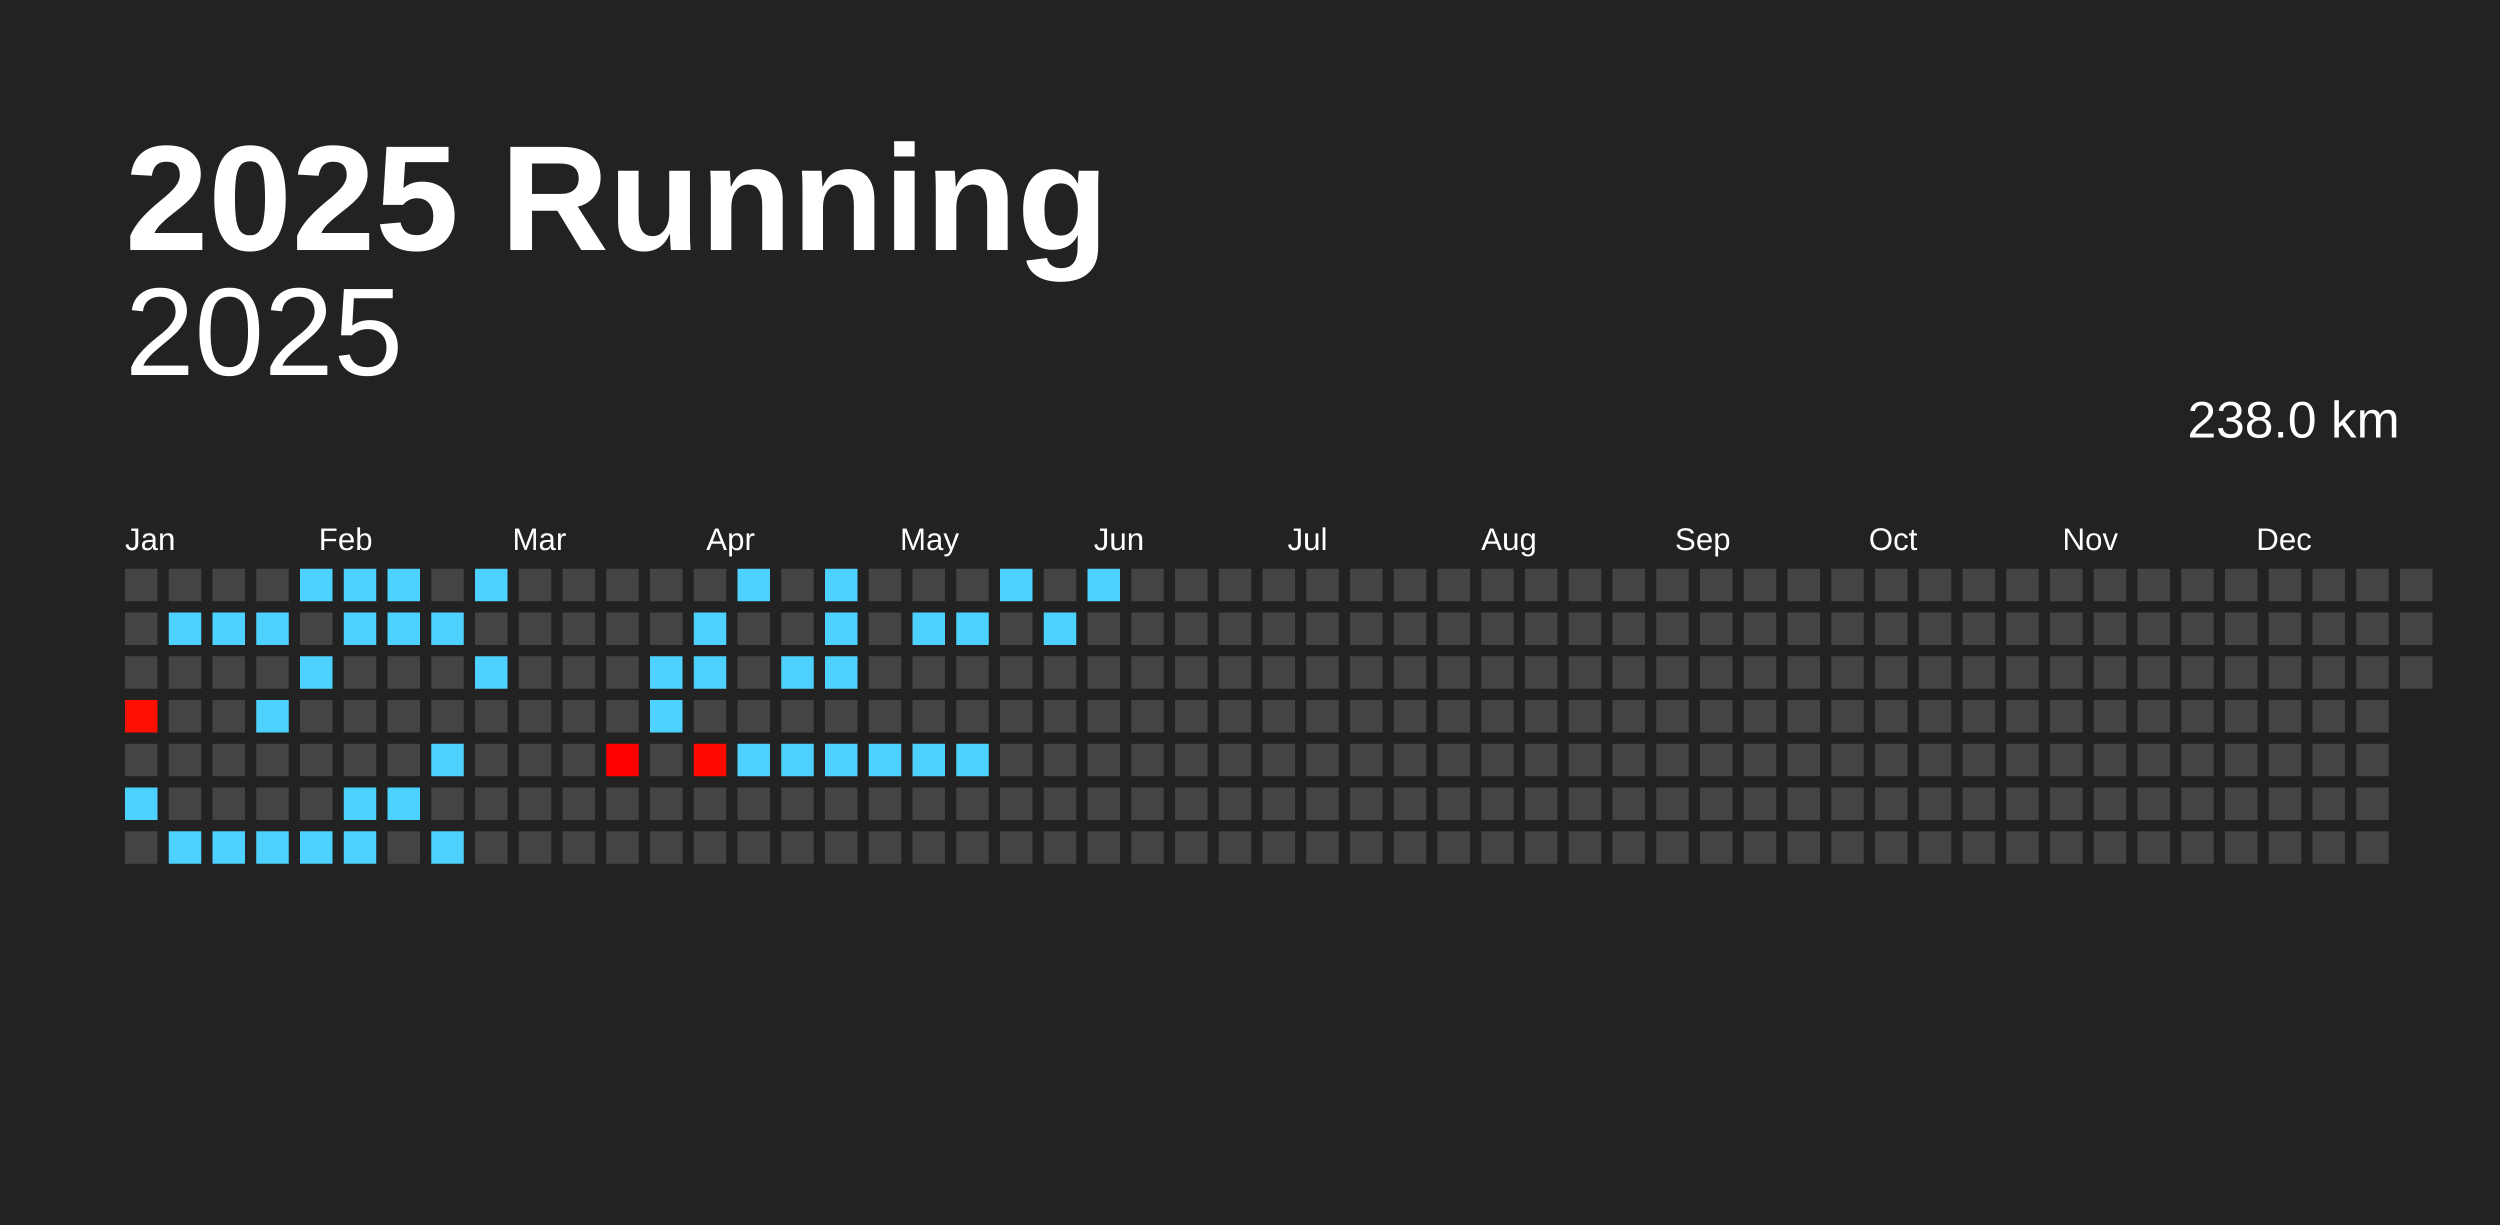
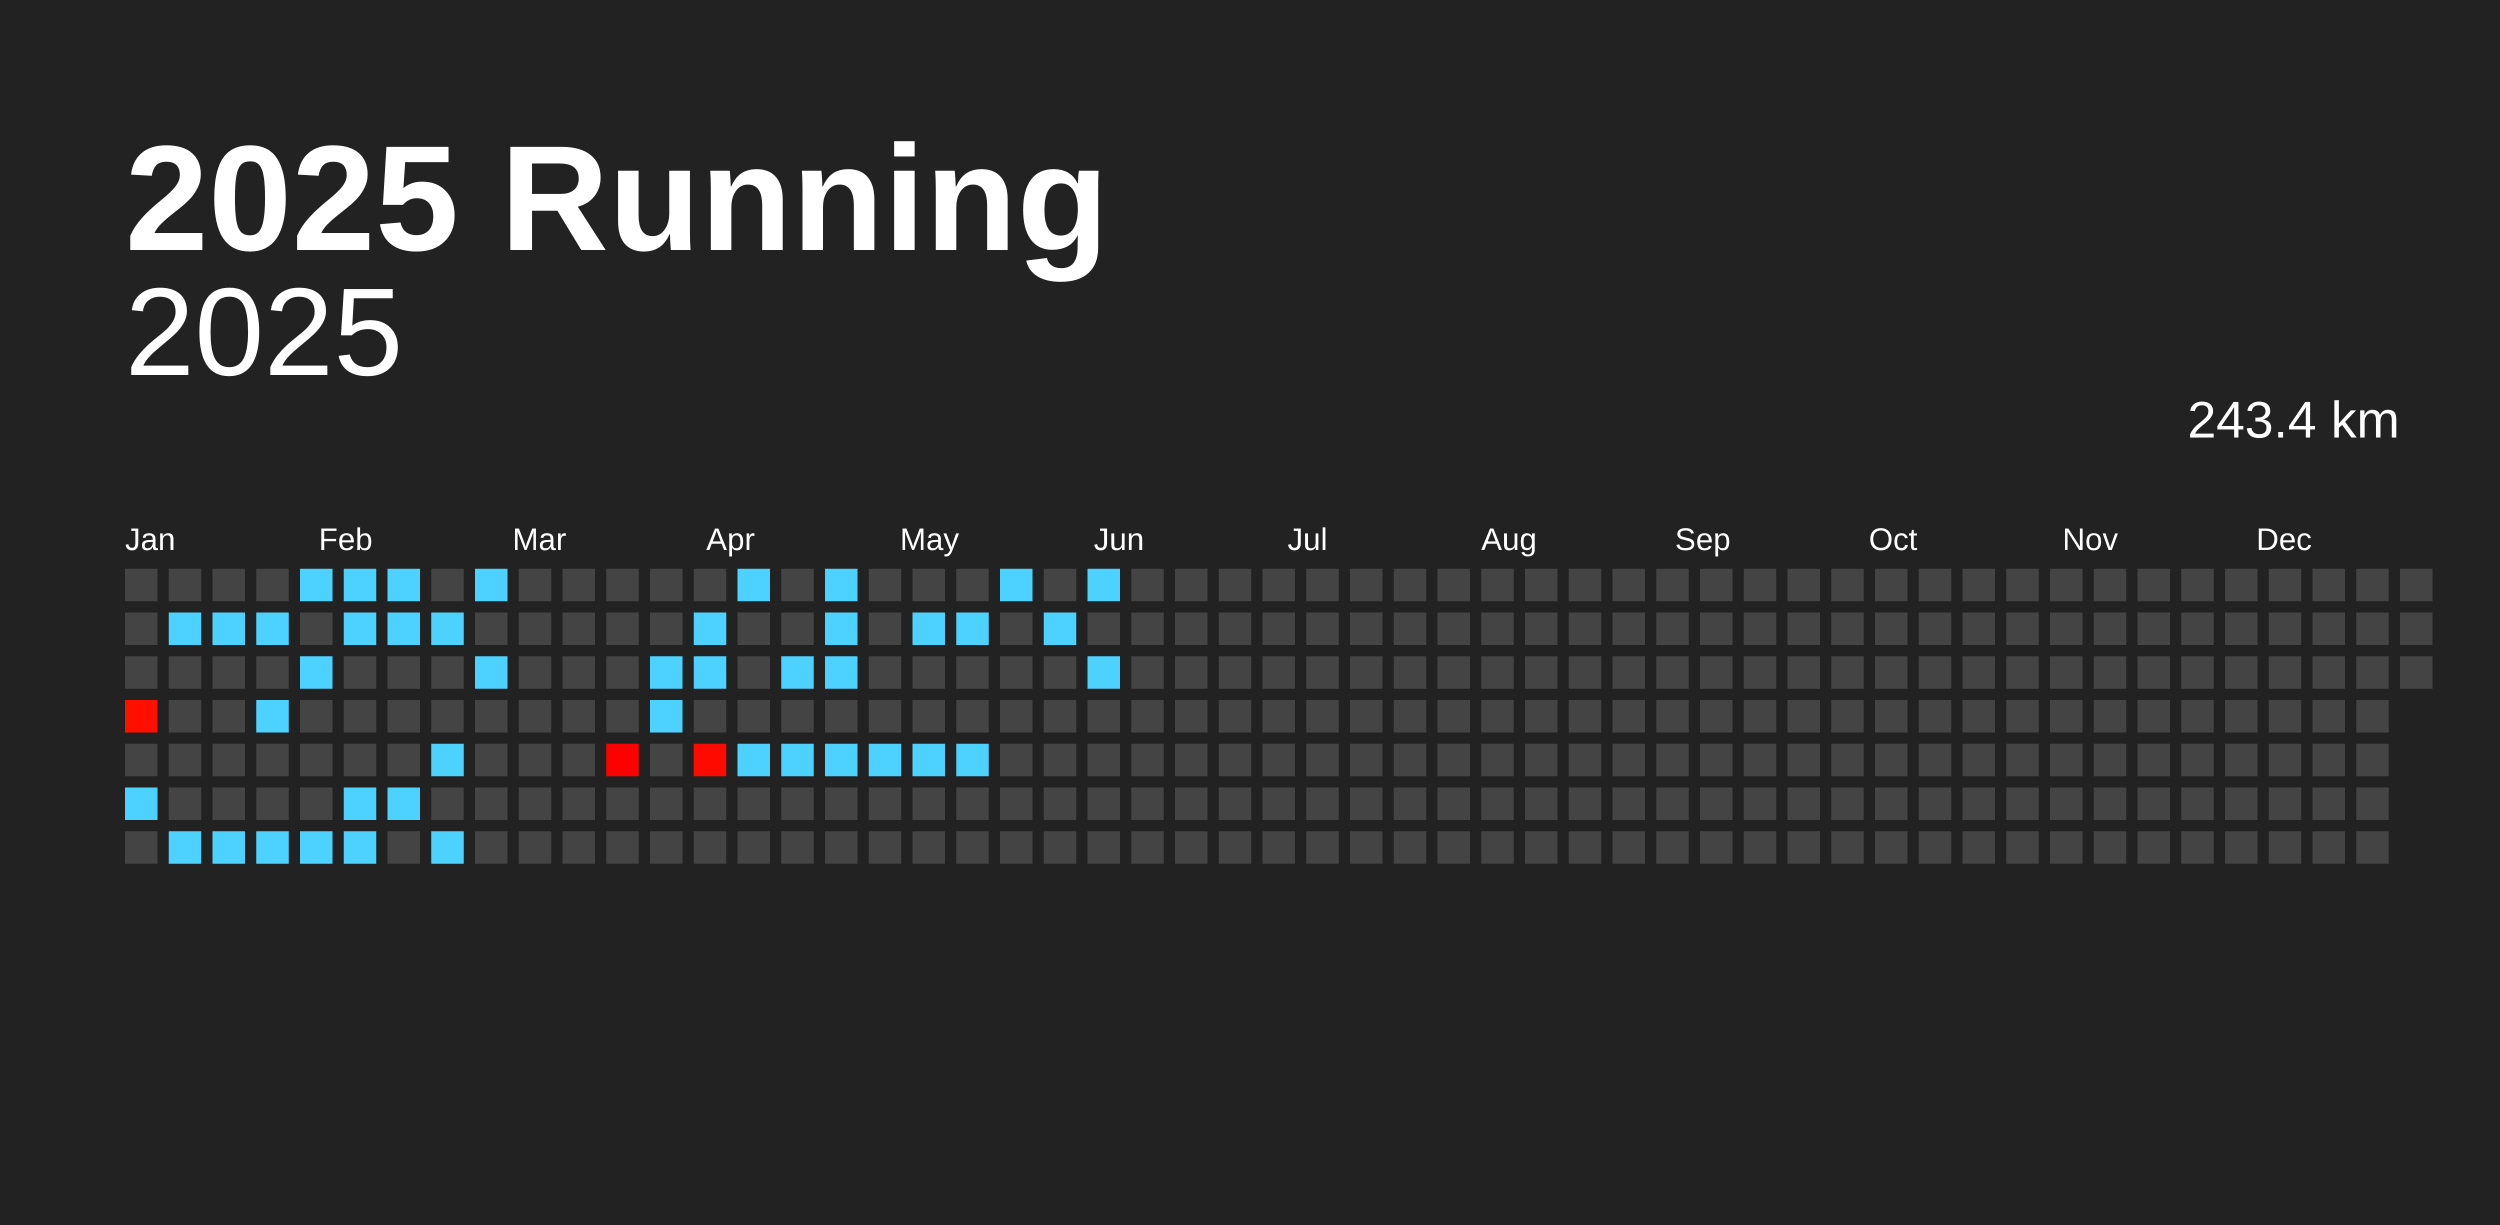
<svg xmlns="http://www.w3.org/2000/svg" baseProfile="full" height="98mm" version="1.1" viewBox="0,0,200,98" width="200mm">
  <defs />
  <rect fill="#222222" height="98" width="200" x="0" y="0" />
  <text fill="#FFFFFF" style="font-size:12px; font-family:Arial; font-weight:bold;" x="10" y="20">2025 Running</text>
  <text alignment-baseline="hanging" fill="#FFFFFF" style="font-size:10.0px; font-family:Arial;" x="10" y="30">2025</text>
-   <text alignment-baseline="hanging" fill="#FFFFFF" style="font-size:4.125px; font-family:Arial;" x="175" y="35">238.0 km</text>
+   <text alignment-baseline="hanging" fill="#FFFFFF" style="font-size:4.125px; font-family:Arial;" x="175" y="35">243.4 km</text>
  <text fill="#FFFFFF" style="font-size:2.5px; font-family:Arial" x="10.0" y="44">Jan</text>
  <text fill="#FFFFFF" style="font-size:2.5px; font-family:Arial" x="25.5" y="44">Feb</text>
  <text fill="#FFFFFF" style="font-size:2.5px; font-family:Arial" x="41.0" y="44">Mar</text>
  <text fill="#FFFFFF" style="font-size:2.5px; font-family:Arial" x="56.5" y="44">Apr</text>
  <text fill="#FFFFFF" style="font-size:2.5px; font-family:Arial" x="72.0" y="44">May</text>
  <text fill="#FFFFFF" style="font-size:2.5px; font-family:Arial" x="87.5" y="44">Jun</text>
  <text fill="#FFFFFF" style="font-size:2.5px; font-family:Arial" x="103.0" y="44">Jul</text>
  <text fill="#FFFFFF" style="font-size:2.5px; font-family:Arial" x="118.5" y="44">Aug</text>
  <text fill="#FFFFFF" style="font-size:2.5px; font-family:Arial" x="134.0" y="44">Sep</text>
  <text fill="#FFFFFF" style="font-size:2.5px; font-family:Arial" x="149.5" y="44">Oct</text>
  <text fill="#FFFFFF" style="font-size:2.5px; font-family:Arial" x="165.0" y="44">Nov</text>
  <text fill="#FFFFFF" style="font-size:2.5px; font-family:Arial" x="180.5" y="44">Dec</text>
  <rect fill="#444444" height="2.6" width="2.6" x="10.0" y="45.5" />
  <rect fill="#444444" height="2.6" width="2.6" x="10.0" y="49.0" />
  <rect fill="#444444" height="2.6" width="2.6" x="10.0" y="52.5" />
  <rect fill="#ff0f00" height="2.6" width="2.6" x="10.0" y="56.0" />
  <rect fill="#444444" height="2.6" width="2.6" x="10.0" y="59.5" />
  <rect fill="#4dd2ff" height="2.6" width="2.6" x="10.0" y="63.0" />
  <rect fill="#444444" height="2.6" width="2.6" x="10.0" y="66.5" />
  <rect fill="#444444" height="2.6" width="2.6" x="13.5" y="45.5" />
  <rect fill="#4dd2ff" height="2.6" width="2.6" x="13.5" y="49.0" />
  <rect fill="#444444" height="2.6" width="2.6" x="13.5" y="52.5" />
  <rect fill="#444444" height="2.6" width="2.6" x="13.5" y="56.0" />
  <rect fill="#444444" height="2.6" width="2.6" x="13.5" y="59.5" />
  <rect fill="#444444" height="2.6" width="2.6" x="13.5" y="63.0" />
  <rect fill="#4dd2ff" height="2.6" width="2.6" x="13.5" y="66.5" />
  <rect fill="#444444" height="2.6" width="2.6" x="17.0" y="45.5" />
  <rect fill="#4dd2ff" height="2.6" width="2.6" x="17.0" y="49.0" />
  <rect fill="#444444" height="2.6" width="2.6" x="17.0" y="52.5" />
  <rect fill="#444444" height="2.6" width="2.6" x="17.0" y="56.0" />
  <rect fill="#444444" height="2.6" width="2.6" x="17.0" y="59.5" />
  <rect fill="#444444" height="2.6" width="2.6" x="17.0" y="63.0" />
  <rect fill="#4dd2ff" height="2.6" width="2.6" x="17.0" y="66.5" />
  <rect fill="#444444" height="2.6" width="2.6" x="20.5" y="45.5" />
  <rect fill="#4dd2ff" height="2.6" width="2.6" x="20.5" y="49.0" />
  <rect fill="#444444" height="2.6" width="2.6" x="20.5" y="52.5" />
  <rect fill="#4dd2ff" height="2.6" width="2.6" x="20.5" y="56.0" />
  <rect fill="#444444" height="2.6" width="2.6" x="20.5" y="59.5" />
  <rect fill="#444444" height="2.6" width="2.6" x="20.5" y="63.0" />
  <rect fill="#4dd2ff" height="2.6" width="2.6" x="20.5" y="66.5" />
  <rect fill="#4dd2ff" height="2.6" width="2.6" x="24.0" y="45.5" />
  <rect fill="#444444" height="2.6" width="2.6" x="24.0" y="49.0" />
  <rect fill="#4dd2ff" height="2.6" width="2.6" x="24.0" y="52.5" />
  <rect fill="#444444" height="2.6" width="2.6" x="24.0" y="56.0" />
  <rect fill="#444444" height="2.6" width="2.6" x="24.0" y="59.5" />
  <rect fill="#444444" height="2.6" width="2.6" x="24.0" y="63.0" />
  <rect fill="#4dd2ff" height="2.6" width="2.6" x="24.0" y="66.5" />
  <rect fill="#4dd2ff" height="2.6" width="2.6" x="27.5" y="45.5" />
  <rect fill="#4dd2ff" height="2.6" width="2.6" x="27.5" y="49.0" />
  <rect fill="#444444" height="2.6" width="2.6" x="27.5" y="52.5" />
  <rect fill="#444444" height="2.6" width="2.6" x="27.5" y="56.0" />
  <rect fill="#444444" height="2.6" width="2.6" x="27.5" y="59.5" />
  <rect fill="#4dd2ff" height="2.6" width="2.6" x="27.5" y="63.0" />
  <rect fill="#4dd2ff" height="2.6" width="2.6" x="27.5" y="66.5" />
  <rect fill="#4dd2ff" height="2.6" width="2.6" x="31.0" y="45.5" />
  <rect fill="#4dd2ff" height="2.6" width="2.6" x="31.0" y="49.0" />
  <rect fill="#444444" height="2.6" width="2.6" x="31.0" y="52.5" />
  <rect fill="#444444" height="2.6" width="2.6" x="31.0" y="56.0" />
  <rect fill="#444444" height="2.6" width="2.6" x="31.0" y="59.5" />
  <rect fill="#4dd2ff" height="2.6" width="2.6" x="31.0" y="63.0" />
  <rect fill="#444444" height="2.6" width="2.6" x="31.0" y="66.5" />
  <rect fill="#444444" height="2.6" width="2.6" x="34.5" y="45.5" />
  <rect fill="#4dd2ff" height="2.6" width="2.6" x="34.5" y="49.0" />
  <rect fill="#444444" height="2.6" width="2.6" x="34.5" y="52.5" />
  <rect fill="#444444" height="2.6" width="2.6" x="34.5" y="56.0" />
  <rect fill="#4dd2ff" height="2.6" width="2.6" x="34.5" y="59.5" />
  <rect fill="#444444" height="2.6" width="2.6" x="34.5" y="63.0" />
  <rect fill="#4dd2ff" height="2.6" width="2.6" x="34.5" y="66.5" />
  <rect fill="#4dd2ff" height="2.6" width="2.6" x="38.0" y="45.5" />
  <rect fill="#444444" height="2.6" width="2.6" x="38.0" y="49.0" />
  <rect fill="#4dd2ff" height="2.6" width="2.6" x="38.0" y="52.5" />
  <rect fill="#444444" height="2.6" width="2.6" x="38.0" y="56.0" />
  <rect fill="#444444" height="2.6" width="2.6" x="38.0" y="59.5" />
  <rect fill="#444444" height="2.6" width="2.6" x="38.0" y="63.0" />
  <rect fill="#444444" height="2.6" width="2.6" x="38.0" y="66.5" />
  <rect fill="#444444" height="2.6" width="2.6" x="41.5" y="45.5" />
  <rect fill="#444444" height="2.6" width="2.6" x="41.5" y="49.0" />
  <rect fill="#444444" height="2.6" width="2.6" x="41.5" y="52.5" />
  <rect fill="#444444" height="2.6" width="2.6" x="41.5" y="56.0" />
  <rect fill="#444444" height="2.6" width="2.6" x="41.5" y="59.5" />
  <rect fill="#444444" height="2.6" width="2.6" x="41.5" y="63.0" />
  <rect fill="#444444" height="2.6" width="2.6" x="41.5" y="66.5" />
  <rect fill="#444444" height="2.6" width="2.6" x="45.0" y="45.5" />
  <rect fill="#444444" height="2.6" width="2.6" x="45.0" y="49.0" />
  <rect fill="#444444" height="2.6" width="2.6" x="45.0" y="52.5" />
  <rect fill="#444444" height="2.6" width="2.6" x="45.0" y="56.0" />
  <rect fill="#444444" height="2.6" width="2.6" x="45.0" y="59.5" />
  <rect fill="#444444" height="2.6" width="2.6" x="45.0" y="63.0" />
  <rect fill="#444444" height="2.6" width="2.6" x="45.0" y="66.5" />
  <rect fill="#444444" height="2.6" width="2.6" x="48.5" y="45.5" />
  <rect fill="#444444" height="2.6" width="2.6" x="48.5" y="49.0" />
  <rect fill="#444444" height="2.6" width="2.6" x="48.5" y="52.5" />
  <rect fill="#444444" height="2.6" width="2.6" x="48.5" y="56.0" />
  <rect fill="#ff0000" height="2.6" width="2.6" x="48.5" y="59.5" />
  <rect fill="#444444" height="2.6" width="2.6" x="48.5" y="63.0" />
  <rect fill="#444444" height="2.6" width="2.6" x="48.5" y="66.5" />
  <rect fill="#444444" height="2.6" width="2.6" x="52.0" y="45.5" />
  <rect fill="#444444" height="2.6" width="2.6" x="52.0" y="49.0" />
  <rect fill="#4dd2ff" height="2.6" width="2.6" x="52.0" y="52.5" />
  <rect fill="#4dd2ff" height="2.6" width="2.6" x="52.0" y="56.0" />
  <rect fill="#444444" height="2.6" width="2.6" x="52.0" y="59.5" />
  <rect fill="#444444" height="2.6" width="2.6" x="52.0" y="63.0" />
  <rect fill="#444444" height="2.6" width="2.6" x="52.0" y="66.5" />
  <rect fill="#444444" height="2.6" width="2.6" x="55.5" y="45.5" />
  <rect fill="#4dd2ff" height="2.6" width="2.6" x="55.5" y="49.0" />
  <rect fill="#4dd2ff" height="2.6" width="2.6" x="55.5" y="52.5" />
  <rect fill="#444444" height="2.6" width="2.6" x="55.5" y="56.0" />
  <rect fill="#ff0a00" height="2.6" width="2.6" x="55.5" y="59.5" />
  <rect fill="#444444" height="2.6" width="2.6" x="55.5" y="63.0" />
  <rect fill="#444444" height="2.6" width="2.6" x="55.5" y="66.5" />
  <rect fill="#4dd2ff" height="2.6" width="2.6" x="59.0" y="45.5" />
  <rect fill="#444444" height="2.6" width="2.6" x="59.0" y="49.0" />
  <rect fill="#444444" height="2.6" width="2.6" x="59.0" y="52.5" />
  <rect fill="#444444" height="2.6" width="2.6" x="59.0" y="56.0" />
  <rect fill="#4dd2ff" height="2.6" width="2.6" x="59.0" y="59.5" />
  <rect fill="#444444" height="2.6" width="2.6" x="59.0" y="63.0" />
  <rect fill="#444444" height="2.6" width="2.6" x="59.0" y="66.5" />
  <rect fill="#444444" height="2.6" width="2.6" x="62.5" y="45.5" />
  <rect fill="#444444" height="2.6" width="2.6" x="62.5" y="49.0" />
  <rect fill="#4dd2ff" height="2.6" width="2.6" x="62.5" y="52.5" />
  <rect fill="#444444" height="2.6" width="2.6" x="62.5" y="56.0" />
  <rect fill="#4dd2ff" height="2.6" width="2.6" x="62.5" y="59.5" />
  <rect fill="#444444" height="2.6" width="2.6" x="62.5" y="63.0" />
  <rect fill="#444444" height="2.6" width="2.6" x="62.5" y="66.5" />
  <rect fill="#4dd2ff" height="2.6" width="2.6" x="66.0" y="45.5" />
  <rect fill="#4dd2ff" height="2.6" width="2.6" x="66.0" y="49.0" />
  <rect fill="#4dd2ff" height="2.6" width="2.6" x="66.0" y="52.5" />
  <rect fill="#444444" height="2.6" width="2.6" x="66.0" y="56.0" />
  <rect fill="#4dd2ff" height="2.6" width="2.6" x="66.0" y="59.5" />
  <rect fill="#444444" height="2.6" width="2.6" x="66.0" y="63.0" />
  <rect fill="#444444" height="2.6" width="2.6" x="66.0" y="66.5" />
  <rect fill="#444444" height="2.6" width="2.6" x="69.5" y="45.5" />
  <rect fill="#444444" height="2.6" width="2.6" x="69.5" y="49.0" />
  <rect fill="#444444" height="2.6" width="2.6" x="69.5" y="52.5" />
  <rect fill="#444444" height="2.6" width="2.6" x="69.5" y="56.0" />
  <rect fill="#4dd2ff" height="2.6" width="2.6" x="69.5" y="59.5" />
  <rect fill="#444444" height="2.6" width="2.6" x="69.5" y="63.0" />
  <rect fill="#444444" height="2.6" width="2.6" x="69.5" y="66.5" />
  <rect fill="#444444" height="2.6" width="2.6" x="73.0" y="45.5" />
  <rect fill="#4dd2ff" height="2.6" width="2.6" x="73.0" y="49.0" />
  <rect fill="#444444" height="2.6" width="2.6" x="73.0" y="52.5" />
  <rect fill="#444444" height="2.6" width="2.6" x="73.0" y="56.0" />
  <rect fill="#4dd2ff" height="2.6" width="2.6" x="73.0" y="59.5" />
  <rect fill="#444444" height="2.6" width="2.6" x="73.0" y="63.0" />
  <rect fill="#444444" height="2.6" width="2.6" x="73.0" y="66.5" />
  <rect fill="#444444" height="2.6" width="2.6" x="76.5" y="45.5" />
  <rect fill="#4dd2ff" height="2.6" width="2.6" x="76.5" y="49.0" />
  <rect fill="#444444" height="2.6" width="2.6" x="76.5" y="52.5" />
  <rect fill="#444444" height="2.6" width="2.6" x="76.5" y="56.0" />
  <rect fill="#4dd2ff" height="2.6" width="2.6" x="76.5" y="59.5" />
  <rect fill="#444444" height="2.6" width="2.6" x="76.5" y="63.0" />
  <rect fill="#444444" height="2.6" width="2.6" x="76.5" y="66.5" />
  <rect fill="#4dd2ff" height="2.6" width="2.6" x="80.0" y="45.5" />
  <rect fill="#444444" height="2.6" width="2.6" x="80.0" y="49.0" />
  <rect fill="#444444" height="2.6" width="2.6" x="80.0" y="52.5" />
  <rect fill="#444444" height="2.6" width="2.6" x="80.0" y="56.0" />
  <rect fill="#444444" height="2.6" width="2.6" x="80.0" y="59.5" />
  <rect fill="#444444" height="2.6" width="2.6" x="80.0" y="63.0" />
  <rect fill="#444444" height="2.6" width="2.6" x="80.0" y="66.5" />
  <rect fill="#444444" height="2.6" width="2.6" x="83.5" y="45.5" />
  <rect fill="#4dd2ff" height="2.6" width="2.6" x="83.5" y="49.0" />
  <rect fill="#444444" height="2.6" width="2.6" x="83.5" y="52.5" />
  <rect fill="#444444" height="2.6" width="2.6" x="83.5" y="56.0" />
  <rect fill="#444444" height="2.6" width="2.6" x="83.5" y="59.5" />
  <rect fill="#444444" height="2.6" width="2.6" x="83.5" y="63.0" />
  <rect fill="#444444" height="2.6" width="2.6" x="83.5" y="66.5" />
  <rect fill="#4dd2ff" height="2.6" width="2.6" x="87.0" y="45.5" />
  <rect fill="#444444" height="2.6" width="2.6" x="87.0" y="49.0" />
-   <rect fill="#444444" height="2.6" width="2.6" x="87.0" y="52.5" />
+   <rect fill="#4dd2ff" height="2.6" width="2.6" x="87.0" y="52.5" />
  <rect fill="#444444" height="2.6" width="2.6" x="87.0" y="56.0" />
  <rect fill="#444444" height="2.6" width="2.6" x="87.0" y="59.5" />
  <rect fill="#444444" height="2.6" width="2.6" x="87.0" y="63.0" />
  <rect fill="#444444" height="2.6" width="2.6" x="87.0" y="66.5" />
  <rect fill="#444444" height="2.6" width="2.6" x="90.5" y="45.5" />
  <rect fill="#444444" height="2.6" width="2.6" x="90.5" y="49.0" />
  <rect fill="#444444" height="2.6" width="2.6" x="90.5" y="52.5" />
  <rect fill="#444444" height="2.6" width="2.6" x="90.5" y="56.0" />
  <rect fill="#444444" height="2.6" width="2.6" x="90.5" y="59.5" />
  <rect fill="#444444" height="2.6" width="2.6" x="90.5" y="63.0" />
  <rect fill="#444444" height="2.6" width="2.6" x="90.5" y="66.5" />
  <rect fill="#444444" height="2.6" width="2.6" x="94.0" y="45.5" />
  <rect fill="#444444" height="2.6" width="2.6" x="94.0" y="49.0" />
  <rect fill="#444444" height="2.6" width="2.6" x="94.0" y="52.5" />
  <rect fill="#444444" height="2.6" width="2.6" x="94.0" y="56.0" />
  <rect fill="#444444" height="2.6" width="2.6" x="94.0" y="59.5" />
  <rect fill="#444444" height="2.6" width="2.6" x="94.0" y="63.0" />
  <rect fill="#444444" height="2.6" width="2.6" x="94.0" y="66.5" />
  <rect fill="#444444" height="2.6" width="2.6" x="97.5" y="45.5" />
  <rect fill="#444444" height="2.6" width="2.6" x="97.5" y="49.0" />
  <rect fill="#444444" height="2.6" width="2.6" x="97.5" y="52.5" />
  <rect fill="#444444" height="2.6" width="2.6" x="97.5" y="56.0" />
  <rect fill="#444444" height="2.6" width="2.6" x="97.5" y="59.5" />
  <rect fill="#444444" height="2.6" width="2.6" x="97.5" y="63.0" />
  <rect fill="#444444" height="2.6" width="2.6" x="97.5" y="66.5" />
  <rect fill="#444444" height="2.6" width="2.6" x="101.0" y="45.5" />
  <rect fill="#444444" height="2.6" width="2.6" x="101.0" y="49.0" />
  <rect fill="#444444" height="2.6" width="2.6" x="101.0" y="52.5" />
  <rect fill="#444444" height="2.6" width="2.6" x="101.0" y="56.0" />
  <rect fill="#444444" height="2.6" width="2.6" x="101.0" y="59.5" />
  <rect fill="#444444" height="2.6" width="2.6" x="101.0" y="63.0" />
  <rect fill="#444444" height="2.6" width="2.6" x="101.0" y="66.5" />
  <rect fill="#444444" height="2.6" width="2.6" x="104.5" y="45.5" />
  <rect fill="#444444" height="2.6" width="2.6" x="104.5" y="49.0" />
  <rect fill="#444444" height="2.6" width="2.6" x="104.5" y="52.5" />
  <rect fill="#444444" height="2.6" width="2.6" x="104.5" y="56.0" />
  <rect fill="#444444" height="2.6" width="2.6" x="104.5" y="59.5" />
  <rect fill="#444444" height="2.6" width="2.6" x="104.5" y="63.0" />
  <rect fill="#444444" height="2.6" width="2.6" x="104.5" y="66.5" />
  <rect fill="#444444" height="2.6" width="2.6" x="108.0" y="45.5" />
  <rect fill="#444444" height="2.6" width="2.6" x="108.0" y="49.0" />
  <rect fill="#444444" height="2.6" width="2.6" x="108.0" y="52.5" />
  <rect fill="#444444" height="2.6" width="2.6" x="108.0" y="56.0" />
  <rect fill="#444444" height="2.6" width="2.6" x="108.0" y="59.5" />
  <rect fill="#444444" height="2.6" width="2.6" x="108.0" y="63.0" />
  <rect fill="#444444" height="2.6" width="2.6" x="108.0" y="66.5" />
  <rect fill="#444444" height="2.6" width="2.6" x="111.5" y="45.5" />
  <rect fill="#444444" height="2.6" width="2.6" x="111.5" y="49.0" />
  <rect fill="#444444" height="2.6" width="2.6" x="111.5" y="52.5" />
  <rect fill="#444444" height="2.6" width="2.6" x="111.5" y="56.0" />
  <rect fill="#444444" height="2.6" width="2.6" x="111.5" y="59.5" />
  <rect fill="#444444" height="2.6" width="2.6" x="111.5" y="63.0" />
  <rect fill="#444444" height="2.6" width="2.6" x="111.5" y="66.5" />
  <rect fill="#444444" height="2.6" width="2.6" x="115.0" y="45.5" />
  <rect fill="#444444" height="2.6" width="2.6" x="115.0" y="49.0" />
  <rect fill="#444444" height="2.6" width="2.6" x="115.0" y="52.5" />
  <rect fill="#444444" height="2.6" width="2.6" x="115.0" y="56.0" />
  <rect fill="#444444" height="2.6" width="2.6" x="115.0" y="59.5" />
  <rect fill="#444444" height="2.6" width="2.6" x="115.0" y="63.0" />
  <rect fill="#444444" height="2.6" width="2.6" x="115.0" y="66.5" />
  <rect fill="#444444" height="2.6" width="2.6" x="118.5" y="45.5" />
  <rect fill="#444444" height="2.6" width="2.6" x="118.5" y="49.0" />
  <rect fill="#444444" height="2.6" width="2.6" x="118.5" y="52.5" />
  <rect fill="#444444" height="2.6" width="2.6" x="118.5" y="56.0" />
  <rect fill="#444444" height="2.6" width="2.6" x="118.5" y="59.5" />
  <rect fill="#444444" height="2.6" width="2.6" x="118.5" y="63.0" />
  <rect fill="#444444" height="2.6" width="2.6" x="118.5" y="66.5" />
  <rect fill="#444444" height="2.6" width="2.6" x="122.0" y="45.5" />
  <rect fill="#444444" height="2.6" width="2.6" x="122.0" y="49.0" />
  <rect fill="#444444" height="2.6" width="2.6" x="122.0" y="52.5" />
  <rect fill="#444444" height="2.6" width="2.6" x="122.0" y="56.0" />
  <rect fill="#444444" height="2.6" width="2.6" x="122.0" y="59.5" />
  <rect fill="#444444" height="2.6" width="2.6" x="122.0" y="63.0" />
  <rect fill="#444444" height="2.6" width="2.6" x="122.0" y="66.5" />
  <rect fill="#444444" height="2.6" width="2.6" x="125.5" y="45.5" />
  <rect fill="#444444" height="2.6" width="2.6" x="125.5" y="49.0" />
  <rect fill="#444444" height="2.6" width="2.6" x="125.5" y="52.5" />
  <rect fill="#444444" height="2.6" width="2.6" x="125.5" y="56.0" />
  <rect fill="#444444" height="2.6" width="2.6" x="125.5" y="59.5" />
  <rect fill="#444444" height="2.6" width="2.6" x="125.5" y="63.0" />
  <rect fill="#444444" height="2.6" width="2.6" x="125.5" y="66.5" />
  <rect fill="#444444" height="2.6" width="2.6" x="129.0" y="45.5" />
  <rect fill="#444444" height="2.6" width="2.6" x="129.0" y="49.0" />
  <rect fill="#444444" height="2.6" width="2.6" x="129.0" y="52.5" />
  <rect fill="#444444" height="2.6" width="2.6" x="129.0" y="56.0" />
  <rect fill="#444444" height="2.6" width="2.6" x="129.0" y="59.5" />
  <rect fill="#444444" height="2.6" width="2.6" x="129.0" y="63.0" />
  <rect fill="#444444" height="2.6" width="2.6" x="129.0" y="66.5" />
  <rect fill="#444444" height="2.6" width="2.6" x="132.5" y="45.5" />
  <rect fill="#444444" height="2.6" width="2.6" x="132.5" y="49.0" />
  <rect fill="#444444" height="2.6" width="2.6" x="132.5" y="52.5" />
  <rect fill="#444444" height="2.6" width="2.6" x="132.5" y="56.0" />
  <rect fill="#444444" height="2.6" width="2.6" x="132.5" y="59.5" />
  <rect fill="#444444" height="2.6" width="2.6" x="132.5" y="63.0" />
  <rect fill="#444444" height="2.6" width="2.6" x="132.5" y="66.5" />
  <rect fill="#444444" height="2.6" width="2.6" x="136.0" y="45.5" />
  <rect fill="#444444" height="2.6" width="2.6" x="136.0" y="49.0" />
  <rect fill="#444444" height="2.6" width="2.6" x="136.0" y="52.5" />
  <rect fill="#444444" height="2.6" width="2.6" x="136.0" y="56.0" />
  <rect fill="#444444" height="2.6" width="2.6" x="136.0" y="59.5" />
  <rect fill="#444444" height="2.6" width="2.6" x="136.0" y="63.0" />
  <rect fill="#444444" height="2.6" width="2.6" x="136.0" y="66.5" />
  <rect fill="#444444" height="2.6" width="2.6" x="139.5" y="45.5" />
  <rect fill="#444444" height="2.6" width="2.6" x="139.5" y="49.0" />
  <rect fill="#444444" height="2.6" width="2.6" x="139.5" y="52.5" />
  <rect fill="#444444" height="2.6" width="2.6" x="139.5" y="56.0" />
  <rect fill="#444444" height="2.6" width="2.6" x="139.5" y="59.5" />
  <rect fill="#444444" height="2.6" width="2.6" x="139.5" y="63.0" />
  <rect fill="#444444" height="2.6" width="2.6" x="139.5" y="66.5" />
  <rect fill="#444444" height="2.6" width="2.6" x="143.0" y="45.5" />
  <rect fill="#444444" height="2.6" width="2.6" x="143.0" y="49.0" />
  <rect fill="#444444" height="2.6" width="2.6" x="143.0" y="52.5" />
  <rect fill="#444444" height="2.6" width="2.6" x="143.0" y="56.0" />
  <rect fill="#444444" height="2.6" width="2.6" x="143.0" y="59.5" />
  <rect fill="#444444" height="2.6" width="2.6" x="143.0" y="63.0" />
  <rect fill="#444444" height="2.6" width="2.6" x="143.0" y="66.5" />
  <rect fill="#444444" height="2.6" width="2.6" x="146.5" y="45.5" />
  <rect fill="#444444" height="2.6" width="2.6" x="146.5" y="49.0" />
  <rect fill="#444444" height="2.6" width="2.6" x="146.5" y="52.5" />
  <rect fill="#444444" height="2.6" width="2.6" x="146.5" y="56.0" />
  <rect fill="#444444" height="2.6" width="2.6" x="146.5" y="59.5" />
  <rect fill="#444444" height="2.6" width="2.6" x="146.5" y="63.0" />
  <rect fill="#444444" height="2.6" width="2.6" x="146.5" y="66.5" />
  <rect fill="#444444" height="2.6" width="2.6" x="150.0" y="45.5" />
  <rect fill="#444444" height="2.6" width="2.6" x="150.0" y="49.0" />
  <rect fill="#444444" height="2.6" width="2.6" x="150.0" y="52.5" />
  <rect fill="#444444" height="2.6" width="2.6" x="150.0" y="56.0" />
  <rect fill="#444444" height="2.6" width="2.6" x="150.0" y="59.5" />
  <rect fill="#444444" height="2.6" width="2.6" x="150.0" y="63.0" />
  <rect fill="#444444" height="2.6" width="2.6" x="150.0" y="66.5" />
  <rect fill="#444444" height="2.6" width="2.6" x="153.5" y="45.5" />
  <rect fill="#444444" height="2.6" width="2.6" x="153.5" y="49.0" />
  <rect fill="#444444" height="2.6" width="2.6" x="153.5" y="52.5" />
  <rect fill="#444444" height="2.6" width="2.6" x="153.5" y="56.0" />
  <rect fill="#444444" height="2.6" width="2.6" x="153.5" y="59.5" />
  <rect fill="#444444" height="2.6" width="2.6" x="153.5" y="63.0" />
  <rect fill="#444444" height="2.6" width="2.6" x="153.5" y="66.5" />
  <rect fill="#444444" height="2.6" width="2.6" x="157.0" y="45.5" />
  <rect fill="#444444" height="2.6" width="2.6" x="157.0" y="49.0" />
  <rect fill="#444444" height="2.6" width="2.6" x="157.0" y="52.5" />
  <rect fill="#444444" height="2.6" width="2.6" x="157.0" y="56.0" />
  <rect fill="#444444" height="2.6" width="2.6" x="157.0" y="59.5" />
  <rect fill="#444444" height="2.6" width="2.6" x="157.0" y="63.0" />
  <rect fill="#444444" height="2.6" width="2.6" x="157.0" y="66.5" />
  <rect fill="#444444" height="2.6" width="2.6" x="160.5" y="45.5" />
  <rect fill="#444444" height="2.6" width="2.6" x="160.5" y="49.0" />
  <rect fill="#444444" height="2.6" width="2.6" x="160.5" y="52.5" />
  <rect fill="#444444" height="2.6" width="2.6" x="160.5" y="56.0" />
  <rect fill="#444444" height="2.6" width="2.6" x="160.5" y="59.5" />
  <rect fill="#444444" height="2.6" width="2.6" x="160.5" y="63.0" />
  <rect fill="#444444" height="2.6" width="2.6" x="160.5" y="66.5" />
  <rect fill="#444444" height="2.6" width="2.6" x="164.0" y="45.5" />
  <rect fill="#444444" height="2.6" width="2.6" x="164.0" y="49.0" />
  <rect fill="#444444" height="2.6" width="2.6" x="164.0" y="52.5" />
  <rect fill="#444444" height="2.6" width="2.6" x="164.0" y="56.0" />
  <rect fill="#444444" height="2.6" width="2.6" x="164.0" y="59.5" />
  <rect fill="#444444" height="2.6" width="2.6" x="164.0" y="63.0" />
  <rect fill="#444444" height="2.6" width="2.6" x="164.0" y="66.5" />
  <rect fill="#444444" height="2.6" width="2.6" x="167.5" y="45.5" />
  <rect fill="#444444" height="2.6" width="2.6" x="167.5" y="49.0" />
  <rect fill="#444444" height="2.6" width="2.6" x="167.5" y="52.5" />
  <rect fill="#444444" height="2.6" width="2.6" x="167.5" y="56.0" />
  <rect fill="#444444" height="2.6" width="2.6" x="167.5" y="59.5" />
  <rect fill="#444444" height="2.6" width="2.6" x="167.5" y="63.0" />
  <rect fill="#444444" height="2.6" width="2.6" x="167.5" y="66.5" />
  <rect fill="#444444" height="2.6" width="2.6" x="171.0" y="45.5" />
  <rect fill="#444444" height="2.6" width="2.6" x="171.0" y="49.0" />
  <rect fill="#444444" height="2.6" width="2.6" x="171.0" y="52.5" />
  <rect fill="#444444" height="2.6" width="2.6" x="171.0" y="56.0" />
  <rect fill="#444444" height="2.6" width="2.6" x="171.0" y="59.5" />
  <rect fill="#444444" height="2.6" width="2.6" x="171.0" y="63.0" />
  <rect fill="#444444" height="2.6" width="2.6" x="171.0" y="66.5" />
  <rect fill="#444444" height="2.6" width="2.6" x="174.5" y="45.5" />
  <rect fill="#444444" height="2.6" width="2.6" x="174.5" y="49.0" />
  <rect fill="#444444" height="2.6" width="2.6" x="174.5" y="52.5" />
  <rect fill="#444444" height="2.6" width="2.6" x="174.5" y="56.0" />
  <rect fill="#444444" height="2.6" width="2.6" x="174.5" y="59.5" />
  <rect fill="#444444" height="2.6" width="2.6" x="174.5" y="63.0" />
  <rect fill="#444444" height="2.6" width="2.6" x="174.5" y="66.5" />
  <rect fill="#444444" height="2.6" width="2.6" x="178.0" y="45.5" />
  <rect fill="#444444" height="2.6" width="2.6" x="178.0" y="49.0" />
  <rect fill="#444444" height="2.6" width="2.6" x="178.0" y="52.5" />
  <rect fill="#444444" height="2.6" width="2.6" x="178.0" y="56.0" />
  <rect fill="#444444" height="2.6" width="2.6" x="178.0" y="59.5" />
  <rect fill="#444444" height="2.6" width="2.6" x="178.0" y="63.0" />
  <rect fill="#444444" height="2.6" width="2.6" x="178.0" y="66.5" />
  <rect fill="#444444" height="2.6" width="2.6" x="181.5" y="45.5" />
  <rect fill="#444444" height="2.6" width="2.6" x="181.5" y="49.0" />
  <rect fill="#444444" height="2.6" width="2.6" x="181.5" y="52.5" />
  <rect fill="#444444" height="2.6" width="2.6" x="181.5" y="56.0" />
  <rect fill="#444444" height="2.6" width="2.6" x="181.5" y="59.5" />
  <rect fill="#444444" height="2.6" width="2.6" x="181.5" y="63.0" />
  <rect fill="#444444" height="2.6" width="2.6" x="181.5" y="66.5" />
  <rect fill="#444444" height="2.6" width="2.6" x="185.0" y="45.5" />
  <rect fill="#444444" height="2.6" width="2.6" x="185.0" y="49.0" />
  <rect fill="#444444" height="2.6" width="2.6" x="185.0" y="52.5" />
  <rect fill="#444444" height="2.6" width="2.6" x="185.0" y="56.0" />
  <rect fill="#444444" height="2.6" width="2.6" x="185.0" y="59.5" />
  <rect fill="#444444" height="2.6" width="2.6" x="185.0" y="63.0" />
  <rect fill="#444444" height="2.6" width="2.6" x="185.0" y="66.5" />
  <rect fill="#444444" height="2.6" width="2.6" x="188.5" y="45.5" />
  <rect fill="#444444" height="2.6" width="2.6" x="188.5" y="49.0" />
  <rect fill="#444444" height="2.6" width="2.6" x="188.5" y="52.5" />
  <rect fill="#444444" height="2.6" width="2.6" x="188.5" y="56.0" />
  <rect fill="#444444" height="2.6" width="2.6" x="188.5" y="59.5" />
  <rect fill="#444444" height="2.6" width="2.6" x="188.5" y="63.0" />
  <rect fill="#444444" height="2.6" width="2.6" x="188.5" y="66.5" />
  <rect fill="#444444" height="2.6" width="2.6" x="192.0" y="45.5" />
  <rect fill="#444444" height="2.6" width="2.6" x="192.0" y="49.0" />
  <rect fill="#444444" height="2.6" width="2.6" x="192.0" y="52.5" />
</svg>
